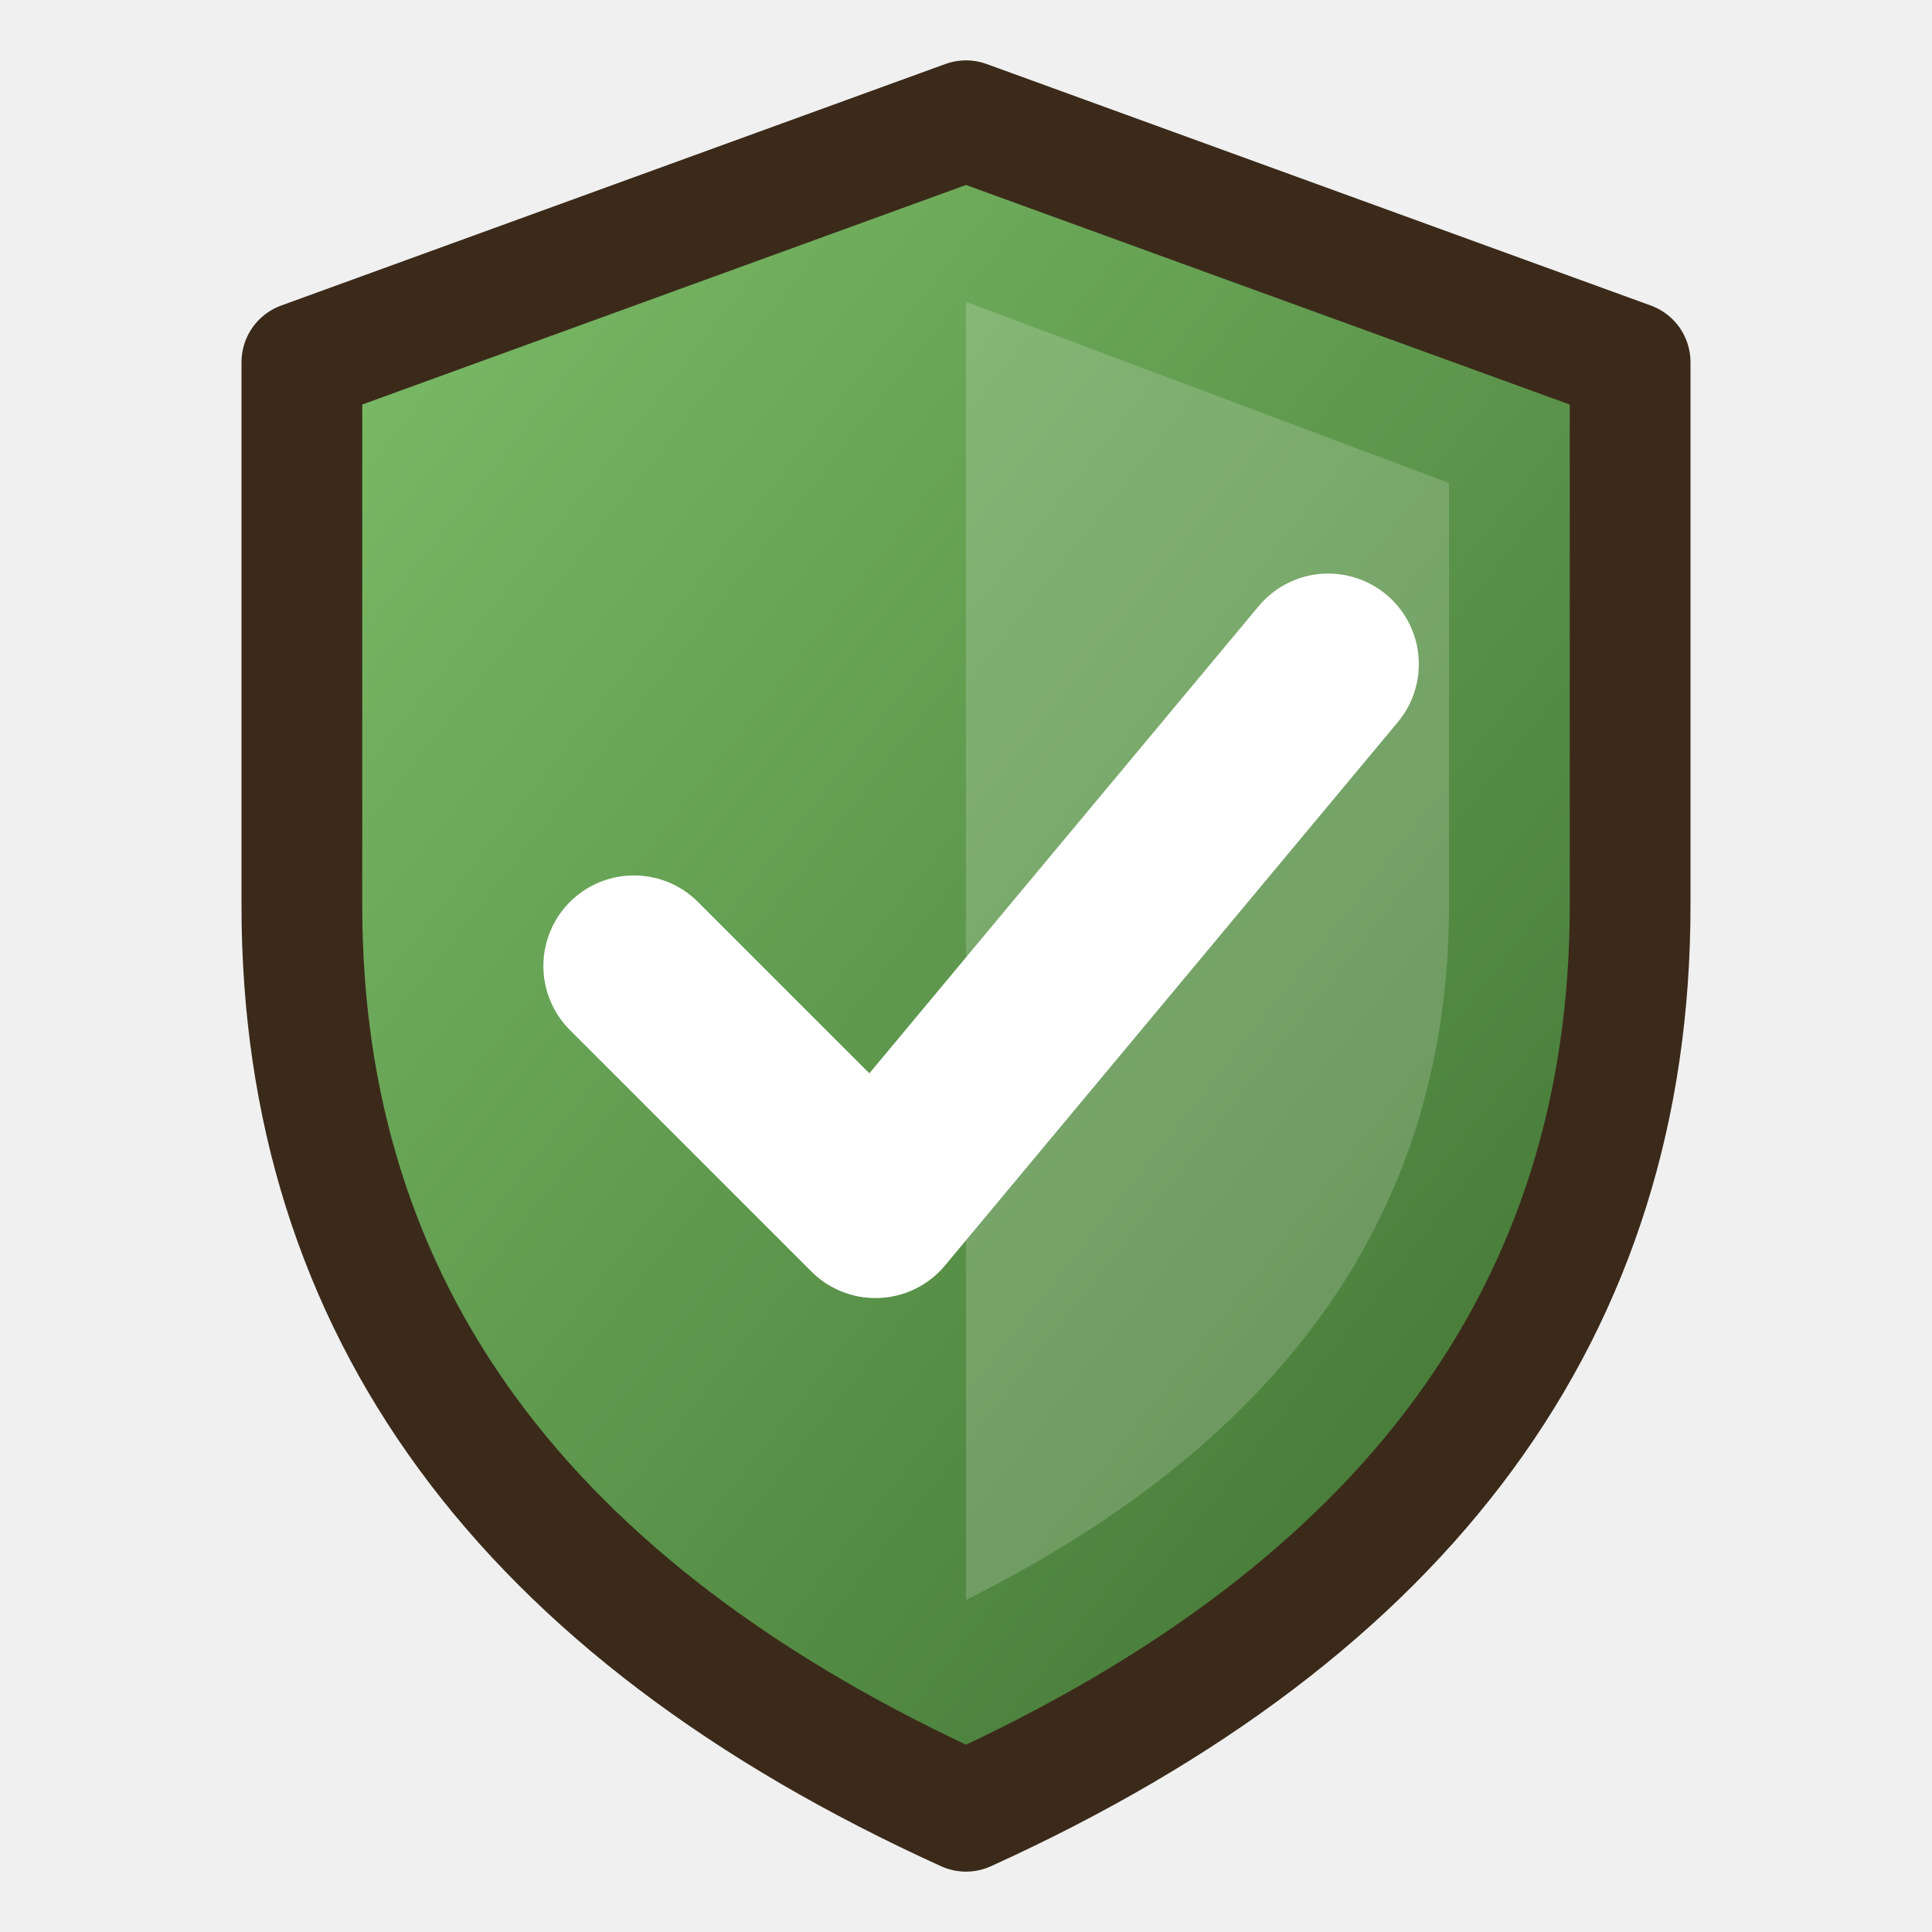
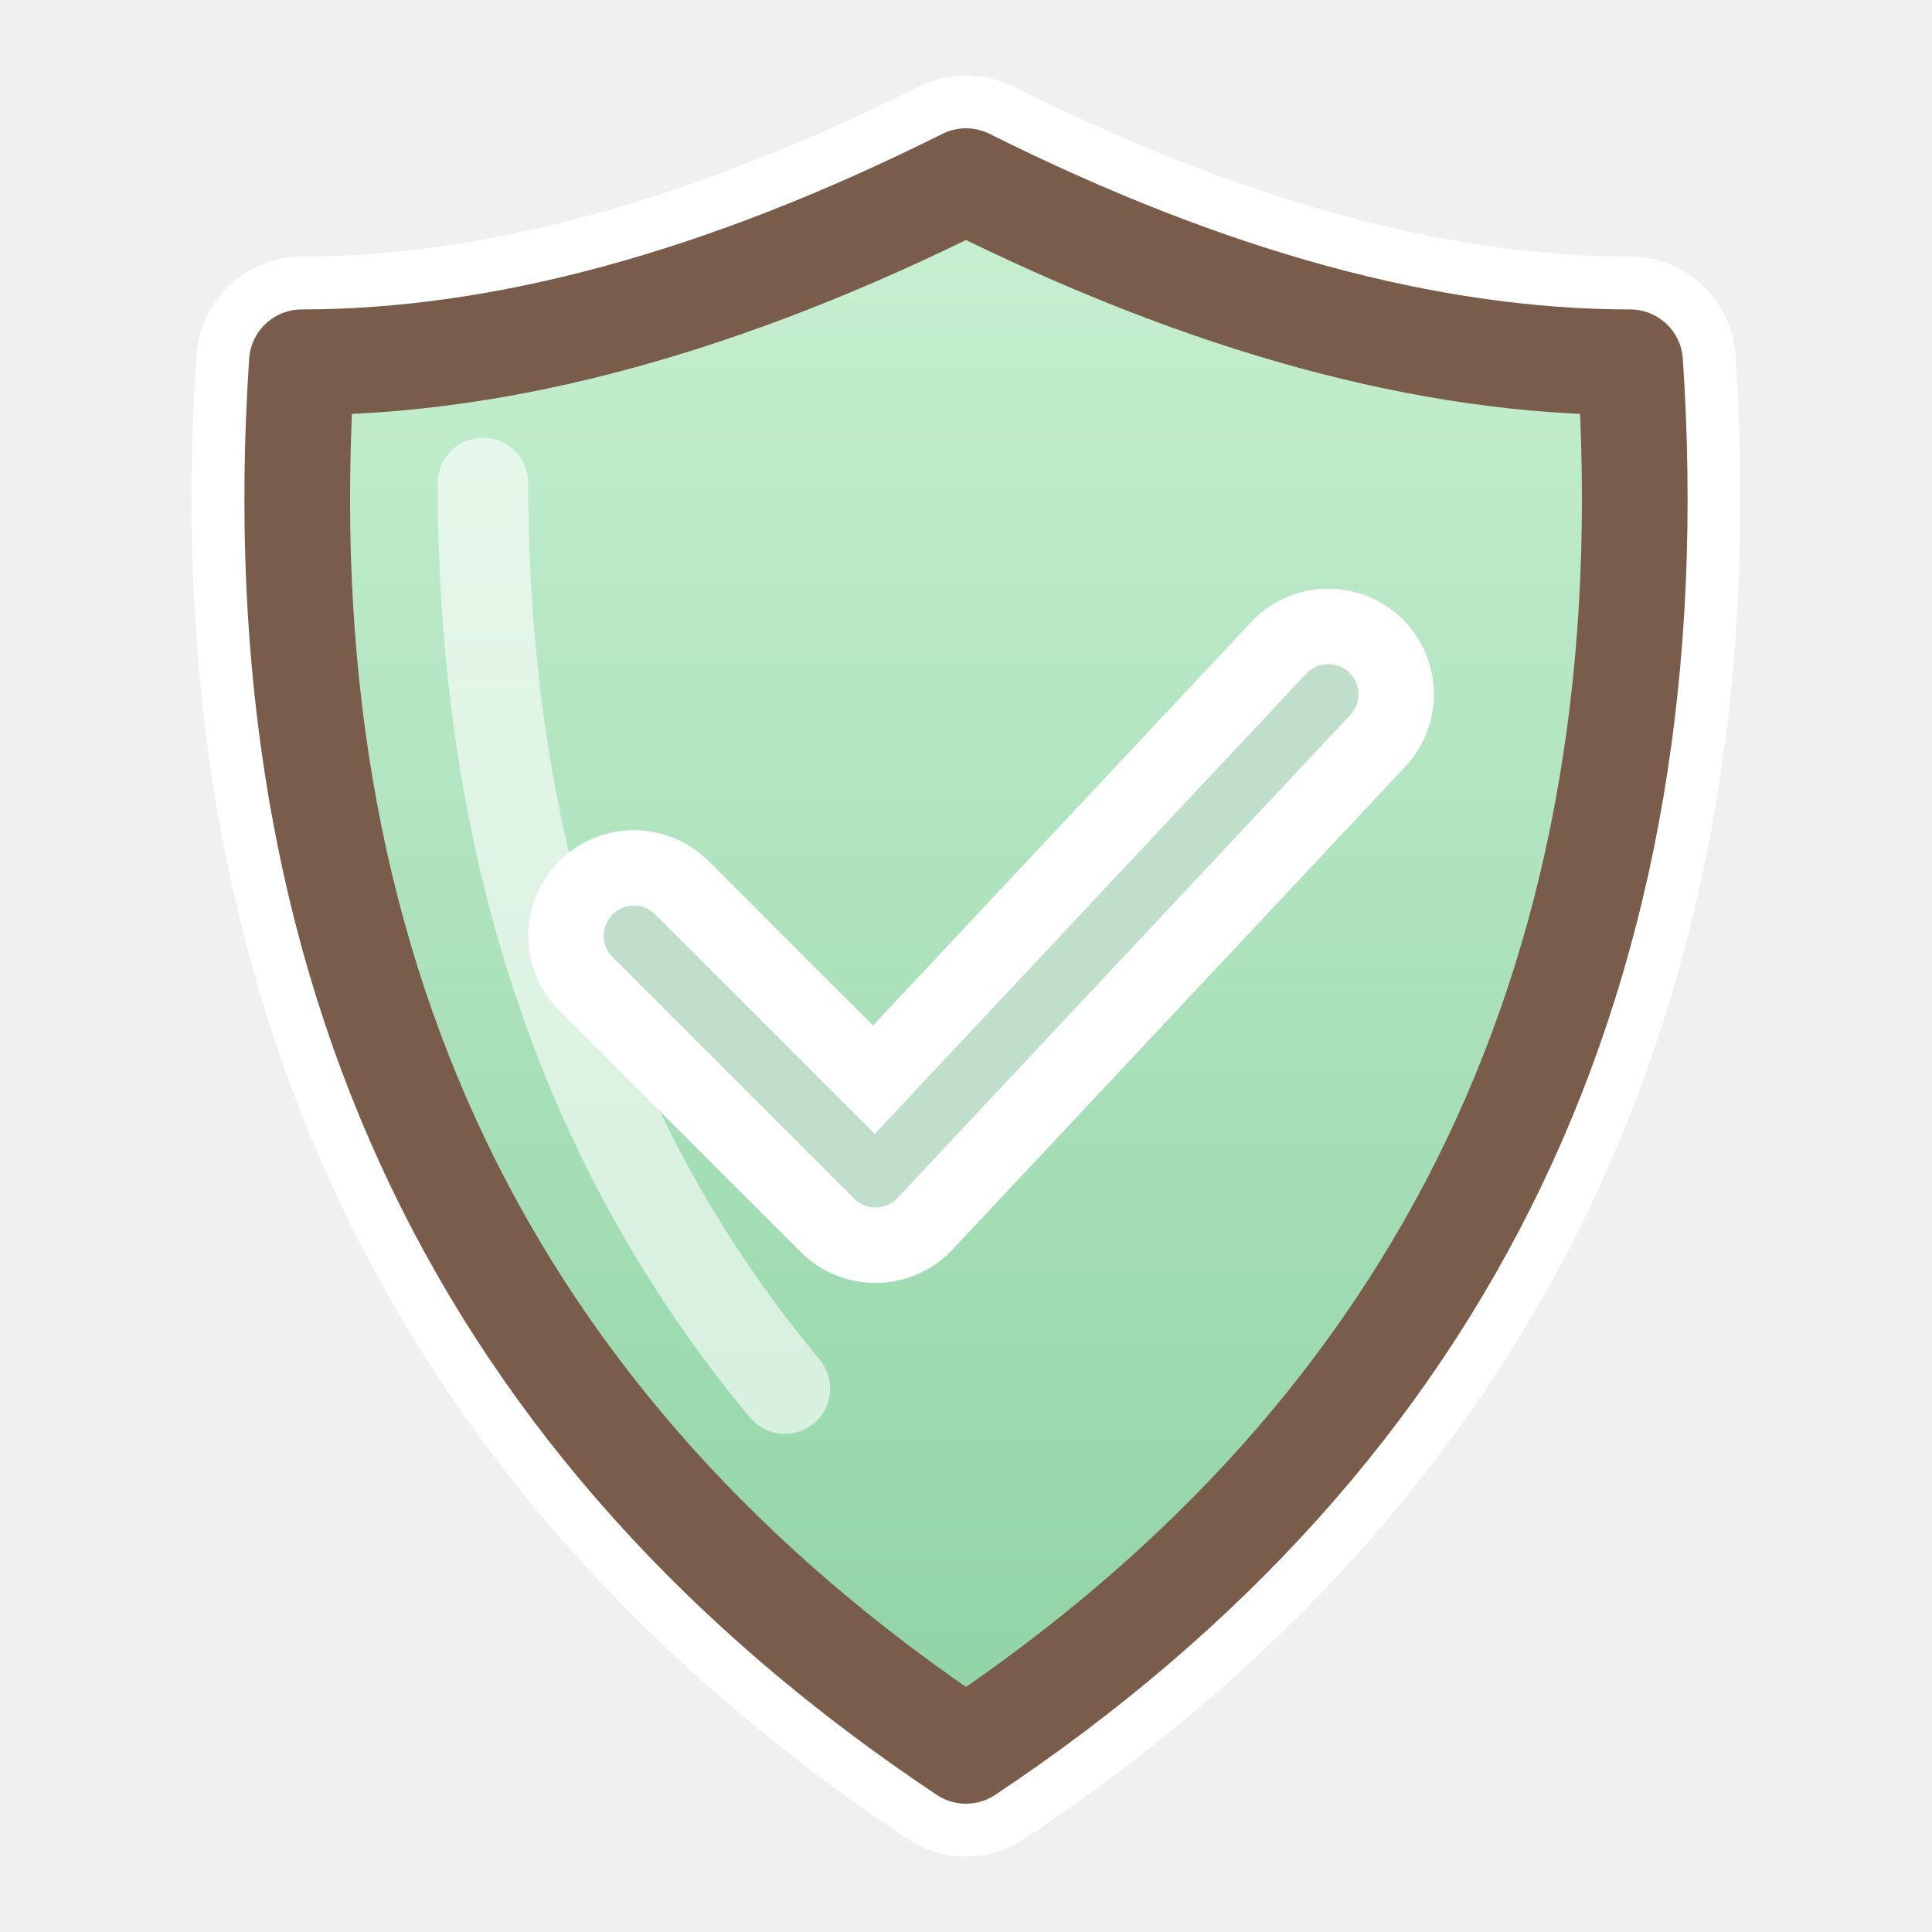
<svg xmlns="http://www.w3.org/2000/svg" width="64" height="64" viewBox="0 0 64 64">
  <defs>
-     <linearGradient id="s" x1="0" y1="0" x2="1" y2="1">
-       <stop offset="0" stop-color="#7FC06A" />
-       <stop offset="1" stop-color="#3C6E2F" />
+     <linearGradient id="s" x1="0" y1="0" x2="0" y2="1">
+       <stop offset="0" stop-color="#C8F0D2" />
+       <stop offset="1" stop-color="#8FD3A5" />
    </linearGradient>
  </defs>
-   <path d="M32 4 L54 12 V30 Q54 50 32 60 Q10 50 10 30 V12 Z" fill="url(#s)" stroke="#3B2A1A" stroke-width="4" stroke-linejoin="round" />
-   <path d="M32 10 L48 16 V30 Q48 45 32 53 Z" fill="#FFFFFF" opacity="0.18" />
-   <path d="M21 32 L29 40 L44 22" fill="none" stroke="#FFFFFF" stroke-width="6" stroke-linecap="round" stroke-linejoin="round" />
+   <g fill="#FFFFFF" stroke="#FFFFFF" stroke-width="7" stroke-linejoin="round" stroke-linecap="round">
+     <path d="M32 6 Q44 12 54 12 Q56 42 32 58 Q8 42 10 12 Q20 12 32 6 Z" />
+   </g>
+   <path d="M32 6 Q44 12 54 12 Q56 42 32 58 Q8 42 10 12 Q20 12 32 6 Z" fill="url(#s)" stroke="#7A5C4A" stroke-width="3.5" stroke-linejoin="round" stroke-linecap="round" />
+   <path d="M16 16 Q16 34 26 46" fill="none" stroke="#FFFFFF" stroke-width="3" stroke-linecap="round" opacity="0.6" />
+   <path d="M21 31 L29 39 L44 23" fill="none" stroke="#FFFFFF" stroke-width="7" stroke-linecap="round" stroke-linejoin="round" />
+   <path d="M21 31 L29 39 L44 23" fill="none" stroke="#5FAF7E" stroke-width="2" stroke-linecap="round" stroke-linejoin="round" opacity="0.4" />
</svg>
